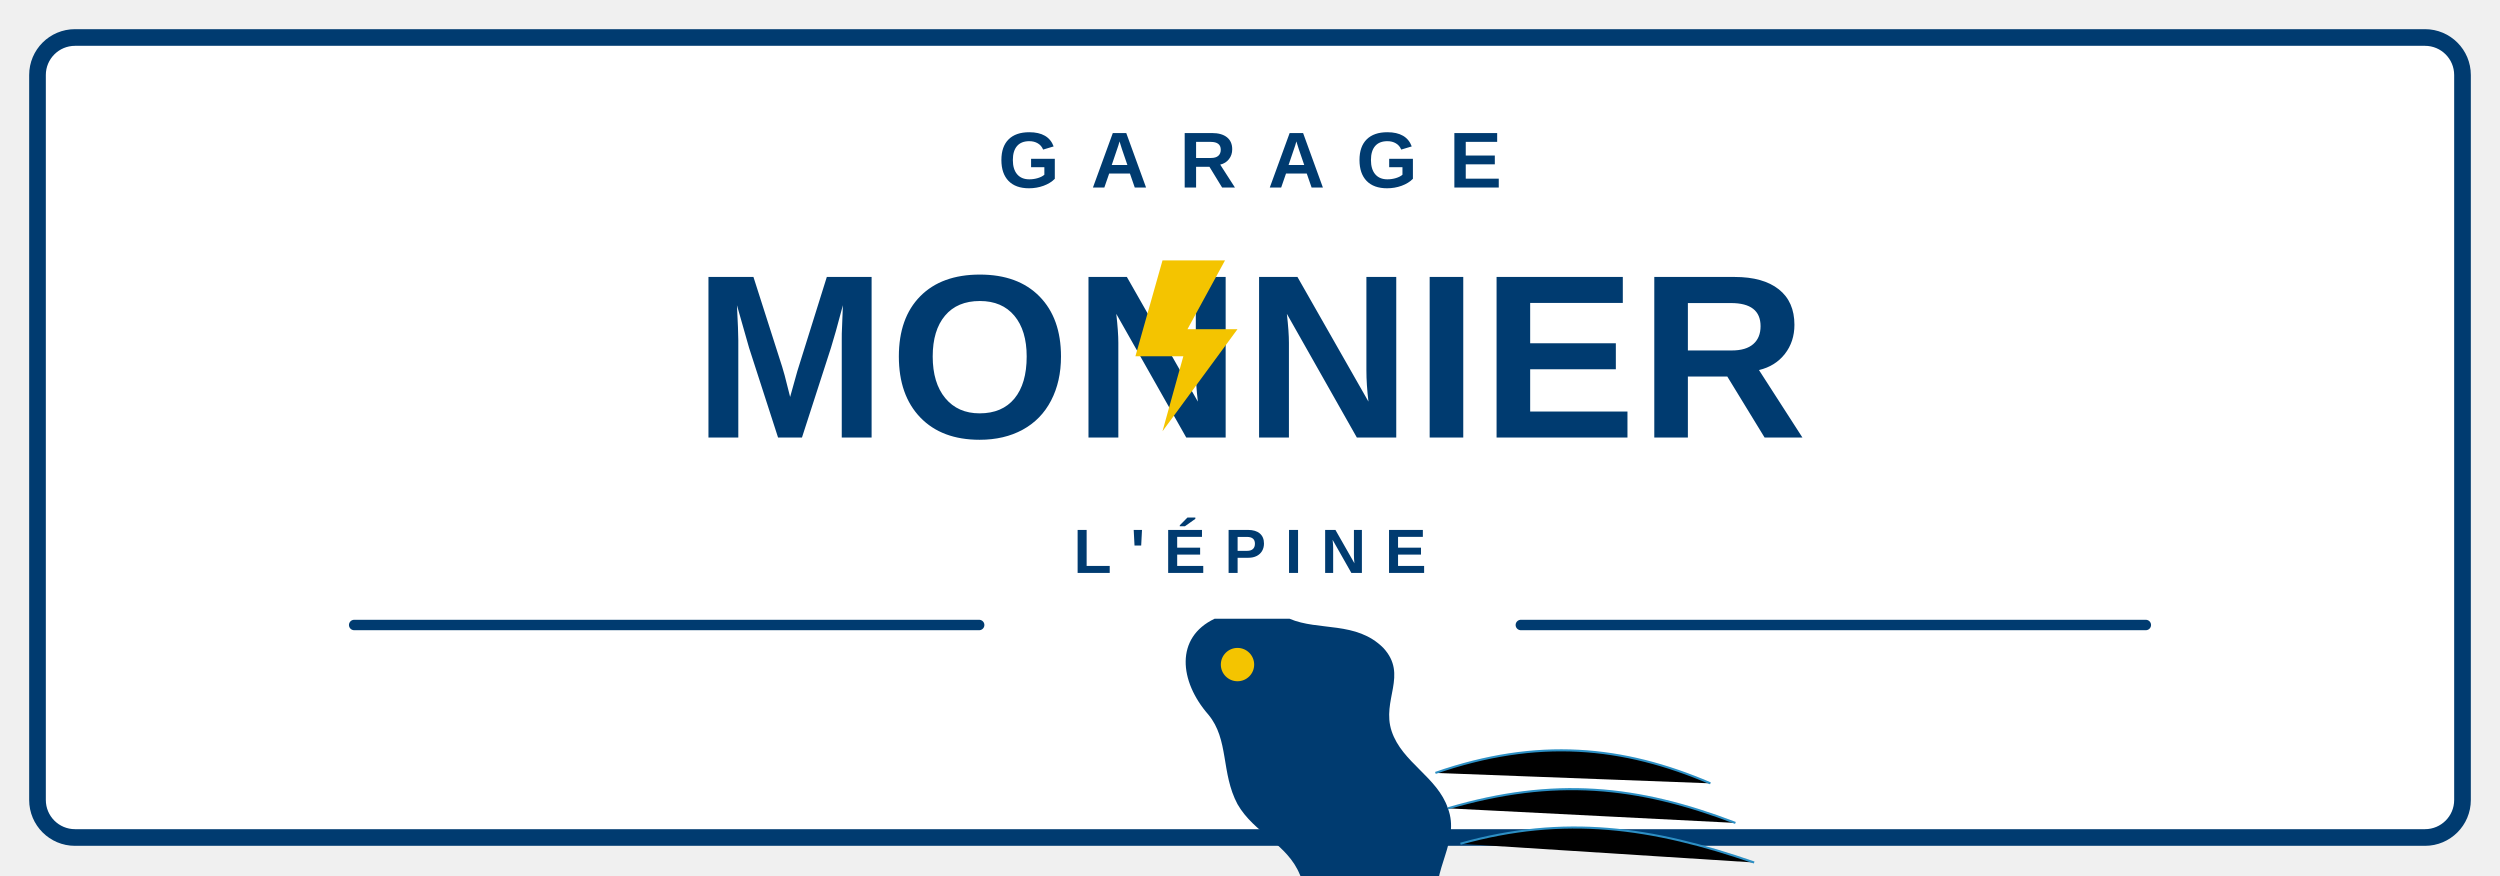
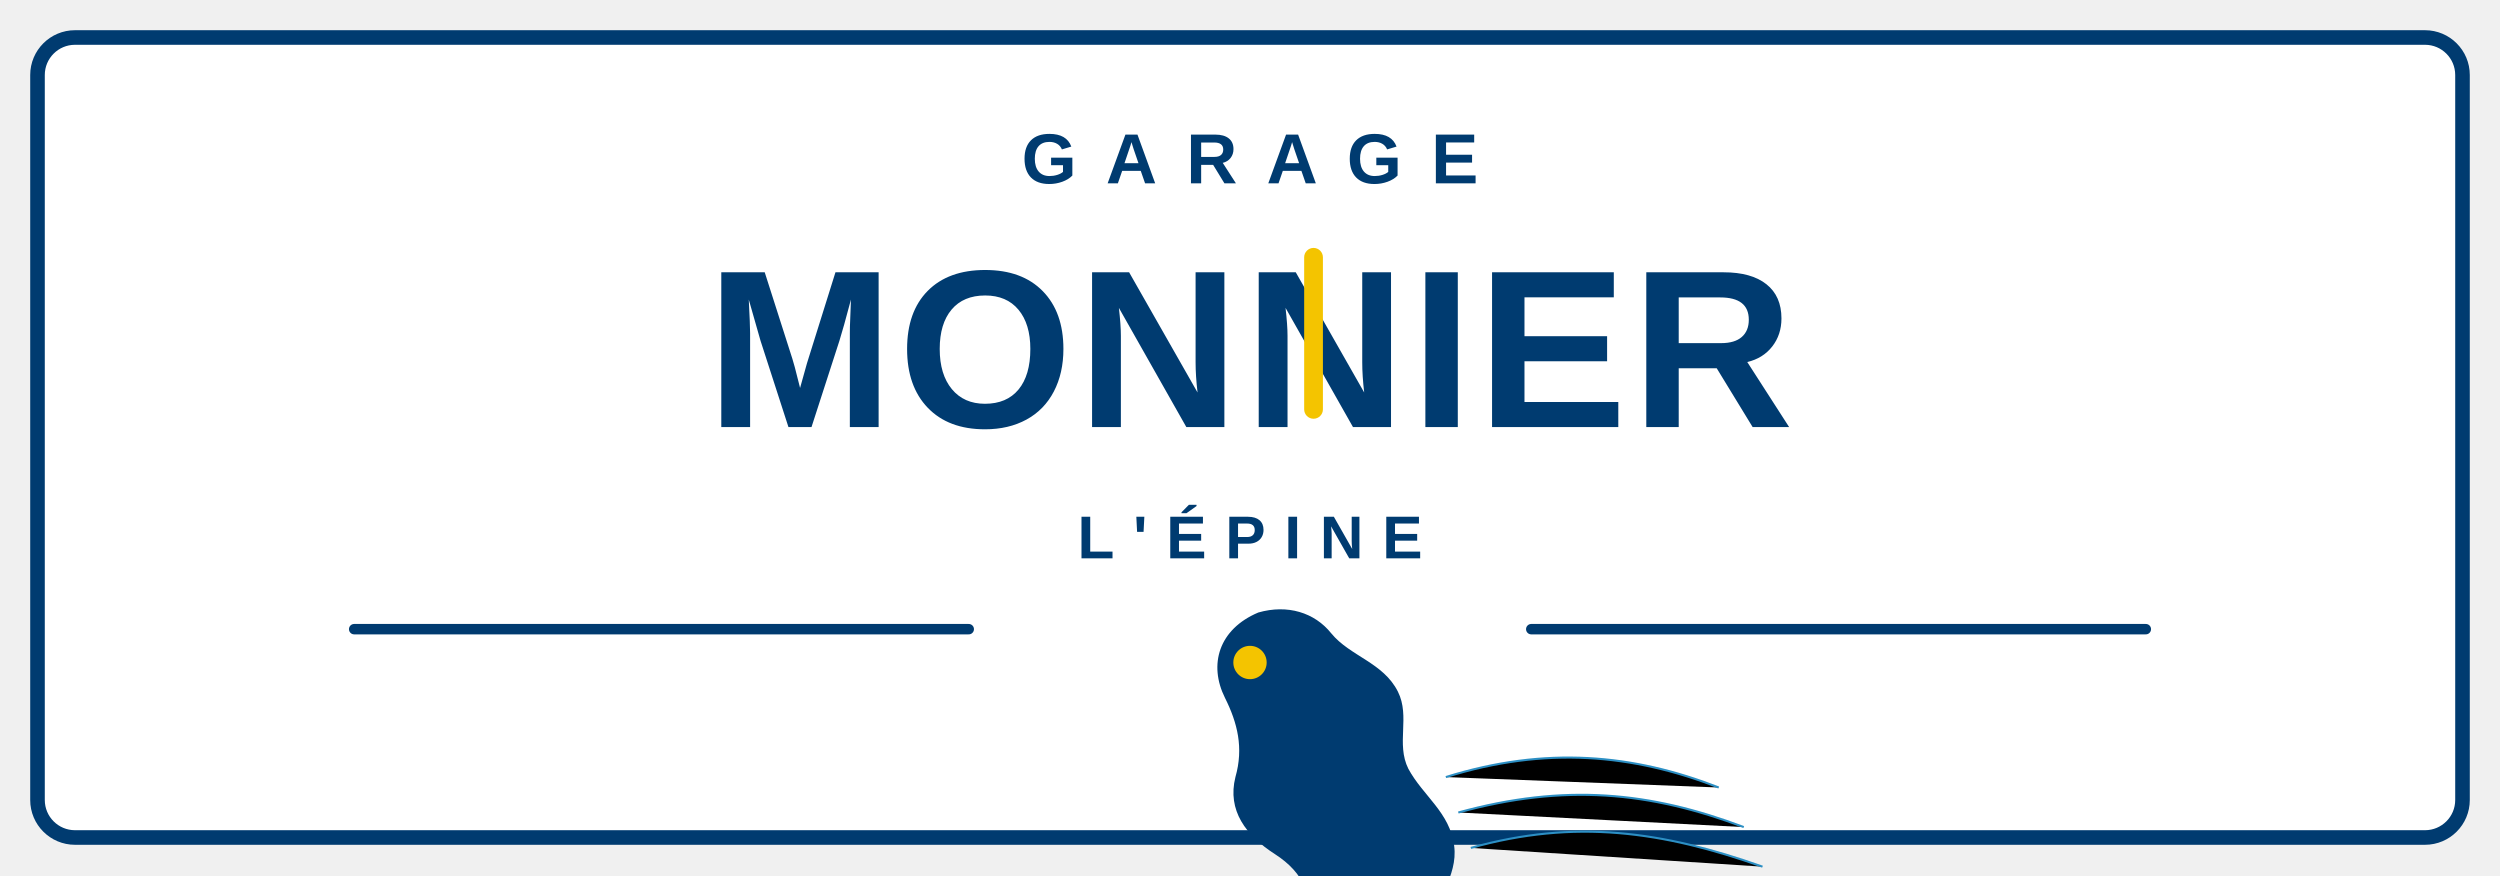
<svg xmlns="http://www.w3.org/2000/svg" viewBox="0 0 1200 420" role="img" aria-labelledby="title desc">
-   <rect x="18" y="18" width="1164" height="384" rx="18" fill="#fff" stroke="#003b70" stroke-width="8" />
+   <rect x="18" y="18" width="1164" height="384" rx="18" fill="#ffffff" stroke="#003b70" stroke-width="7" />
  <g fill="#003b70" font-family="Montserrat,Arial,sans-serif" text-anchor="middle">
-     <text x="600" y="90" font-size="38" font-weight="700" letter-spacing="15">GARAGE</text>
-     <text x="600" y="210" font-size="112" font-weight="800" letter-spacing="1">MONNIER</text>
-     <text x="600" y="275" font-size="30" font-weight="700" letter-spacing="9">L'ÉPINE</text>
+     <text x="600" y="88" font-size="34" font-weight="700" letter-spacing="14">GARAGE</text>
+     <text x="600" y="205" font-size="108" font-weight="800" letter-spacing="2">MONNIER</text>
+     <text x="600" y="268" font-size="29" font-weight="700" letter-spacing="9">L'ÉPINE</text>
  </g>
-   <path d="M558 125 L588 125 L570 158 L594 158 L558 207 L568 171 L545 171 Z" fill="#f4c400" />
+   <rect x="626" y="119" width="9" height="82" rx="4.5" fill="#f4c400" />
  <g fill="none" stroke="#003b70" stroke-width="5" stroke-linecap="round">
-     <path d="M170 300 H470" />
-     <path d="M730 300 H1030" />
+     <path d="M170 302 H465" />
+     <path d="M735 302 H1030" />
  </g>
-   <g transform="translate(535 292)">
-     <path d="M48 5 C29 14 31 35 45 51 C55 63 51 79 59 94 C67 108 83 113 89 128 C96 143 86 157 94 171 C102 185 120 190 127 204 C134 218 125 231 133 245 C139 257 153 263 162 275 L181 260 C170 248 161 239 164 226 C168 211 181 200 178 184 C174 167 157 158 155 143 C152 125 166 112 160 96 C155 81 138 74 133 59 C128 44 141 32 129 19 C116 6 98 11 84 5 Z" fill="#003b70" />
-     <circle cx="59" cy="27" r="8" fill="#f4c400" stroke="none" />
-     <path d="M154 79 C203 62 244 66 286 84" stroke="#2c8fc4" />
-     <path d="M160 96 C211 81 251 85 298 103" stroke="#2c8fc4" />
-     <path d="M166 113 C216 99 258 105 307 122" stroke="#2c8fc4" />
+   <g transform="translate(540 289)">
+     <path d="M64 5 C45 13 40 30 48 46 C54 58 57 70 53 84 C49 100 58 112 72 121 C86 130 91 142 87 157 C83 172 89 185 103 193 C118 202 126 214 124 228 C122 240 113 251 121 263 C128 273 141 279 154 286 L177 268 C166 257 158 247 160 236 C162 222 174 211 170 196 C166 181 150 173 149 158 C148 143 160 132 158 117 C156 101 143 93 136 80 C130 68 137 55 131 43 C124 29 108 26 99 15 C91 5 78 1 64 5 Z" fill="#003b70" />
+     <circle cx="60" cy="29" r="8" fill="#f4c400" />
+     <path d="M154 84 C202 69 244 73 285 89" stroke="#2c8fc4" />
+     <path d="M160 101 C211 87 252 91 297 108" stroke="#2c8fc4" />
+     <path d="M166 118 C216 104 258 110 306 127" stroke="#2c8fc4" />
  </g>
</svg>
